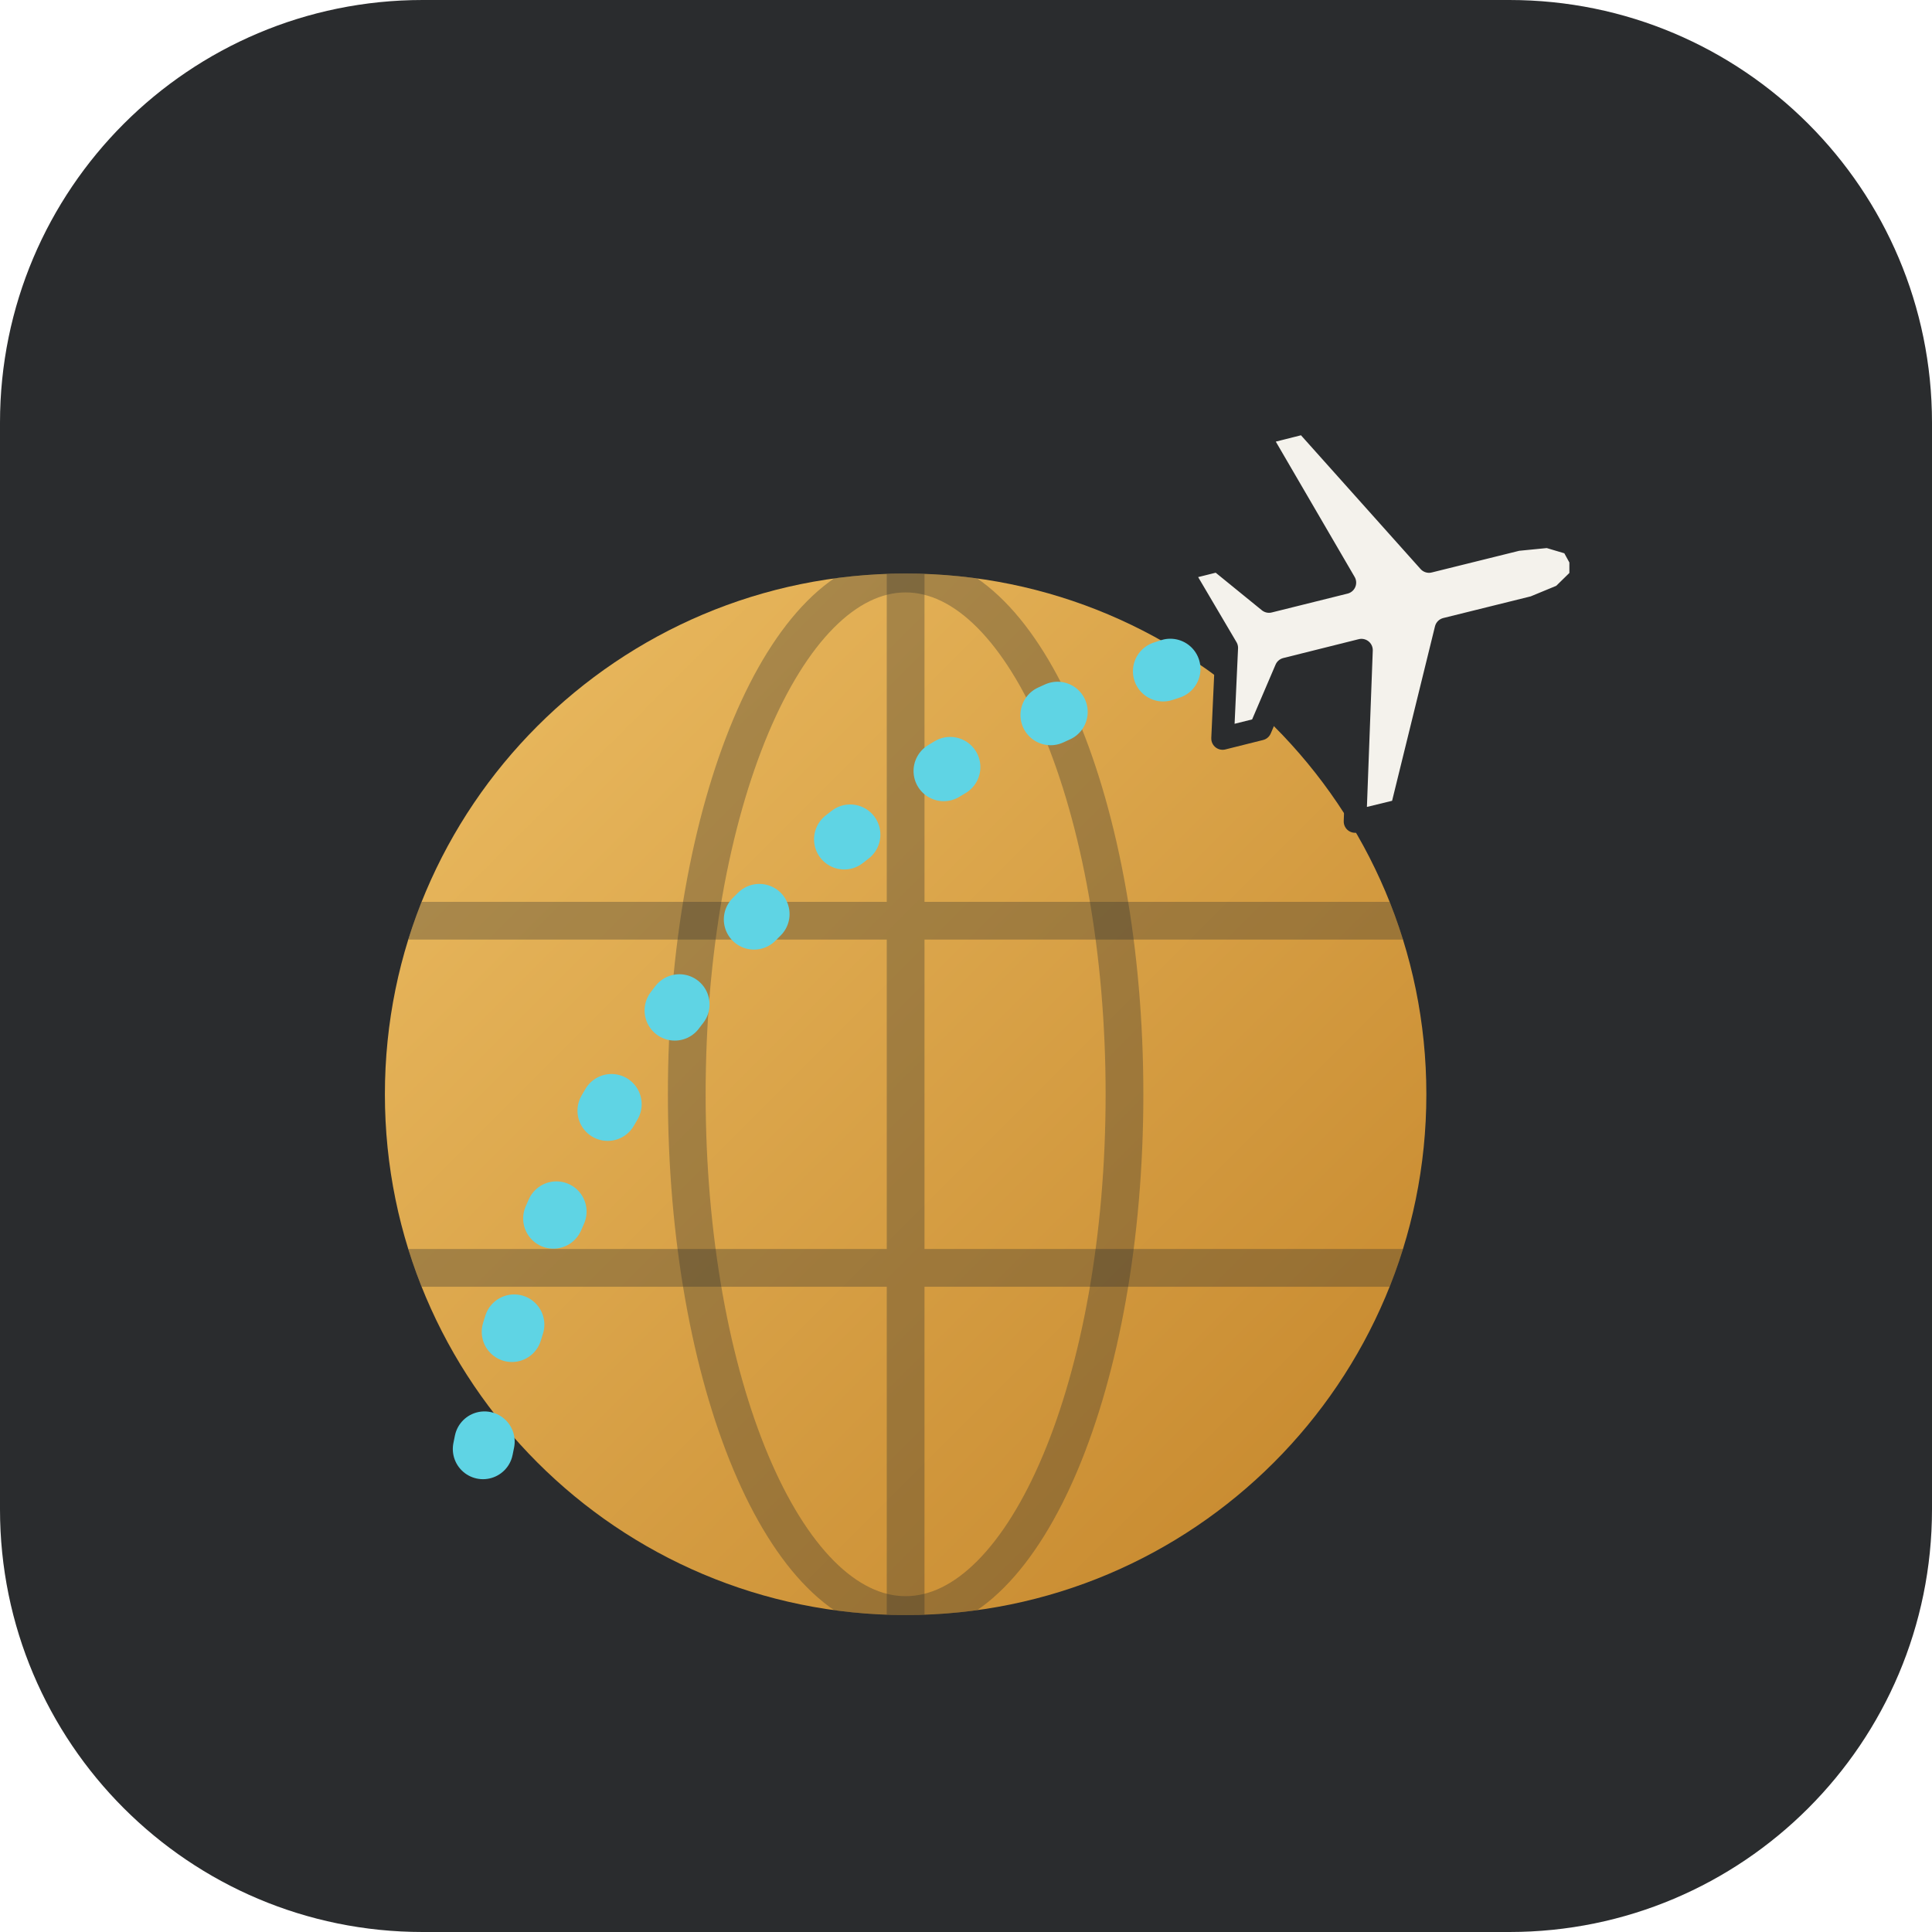
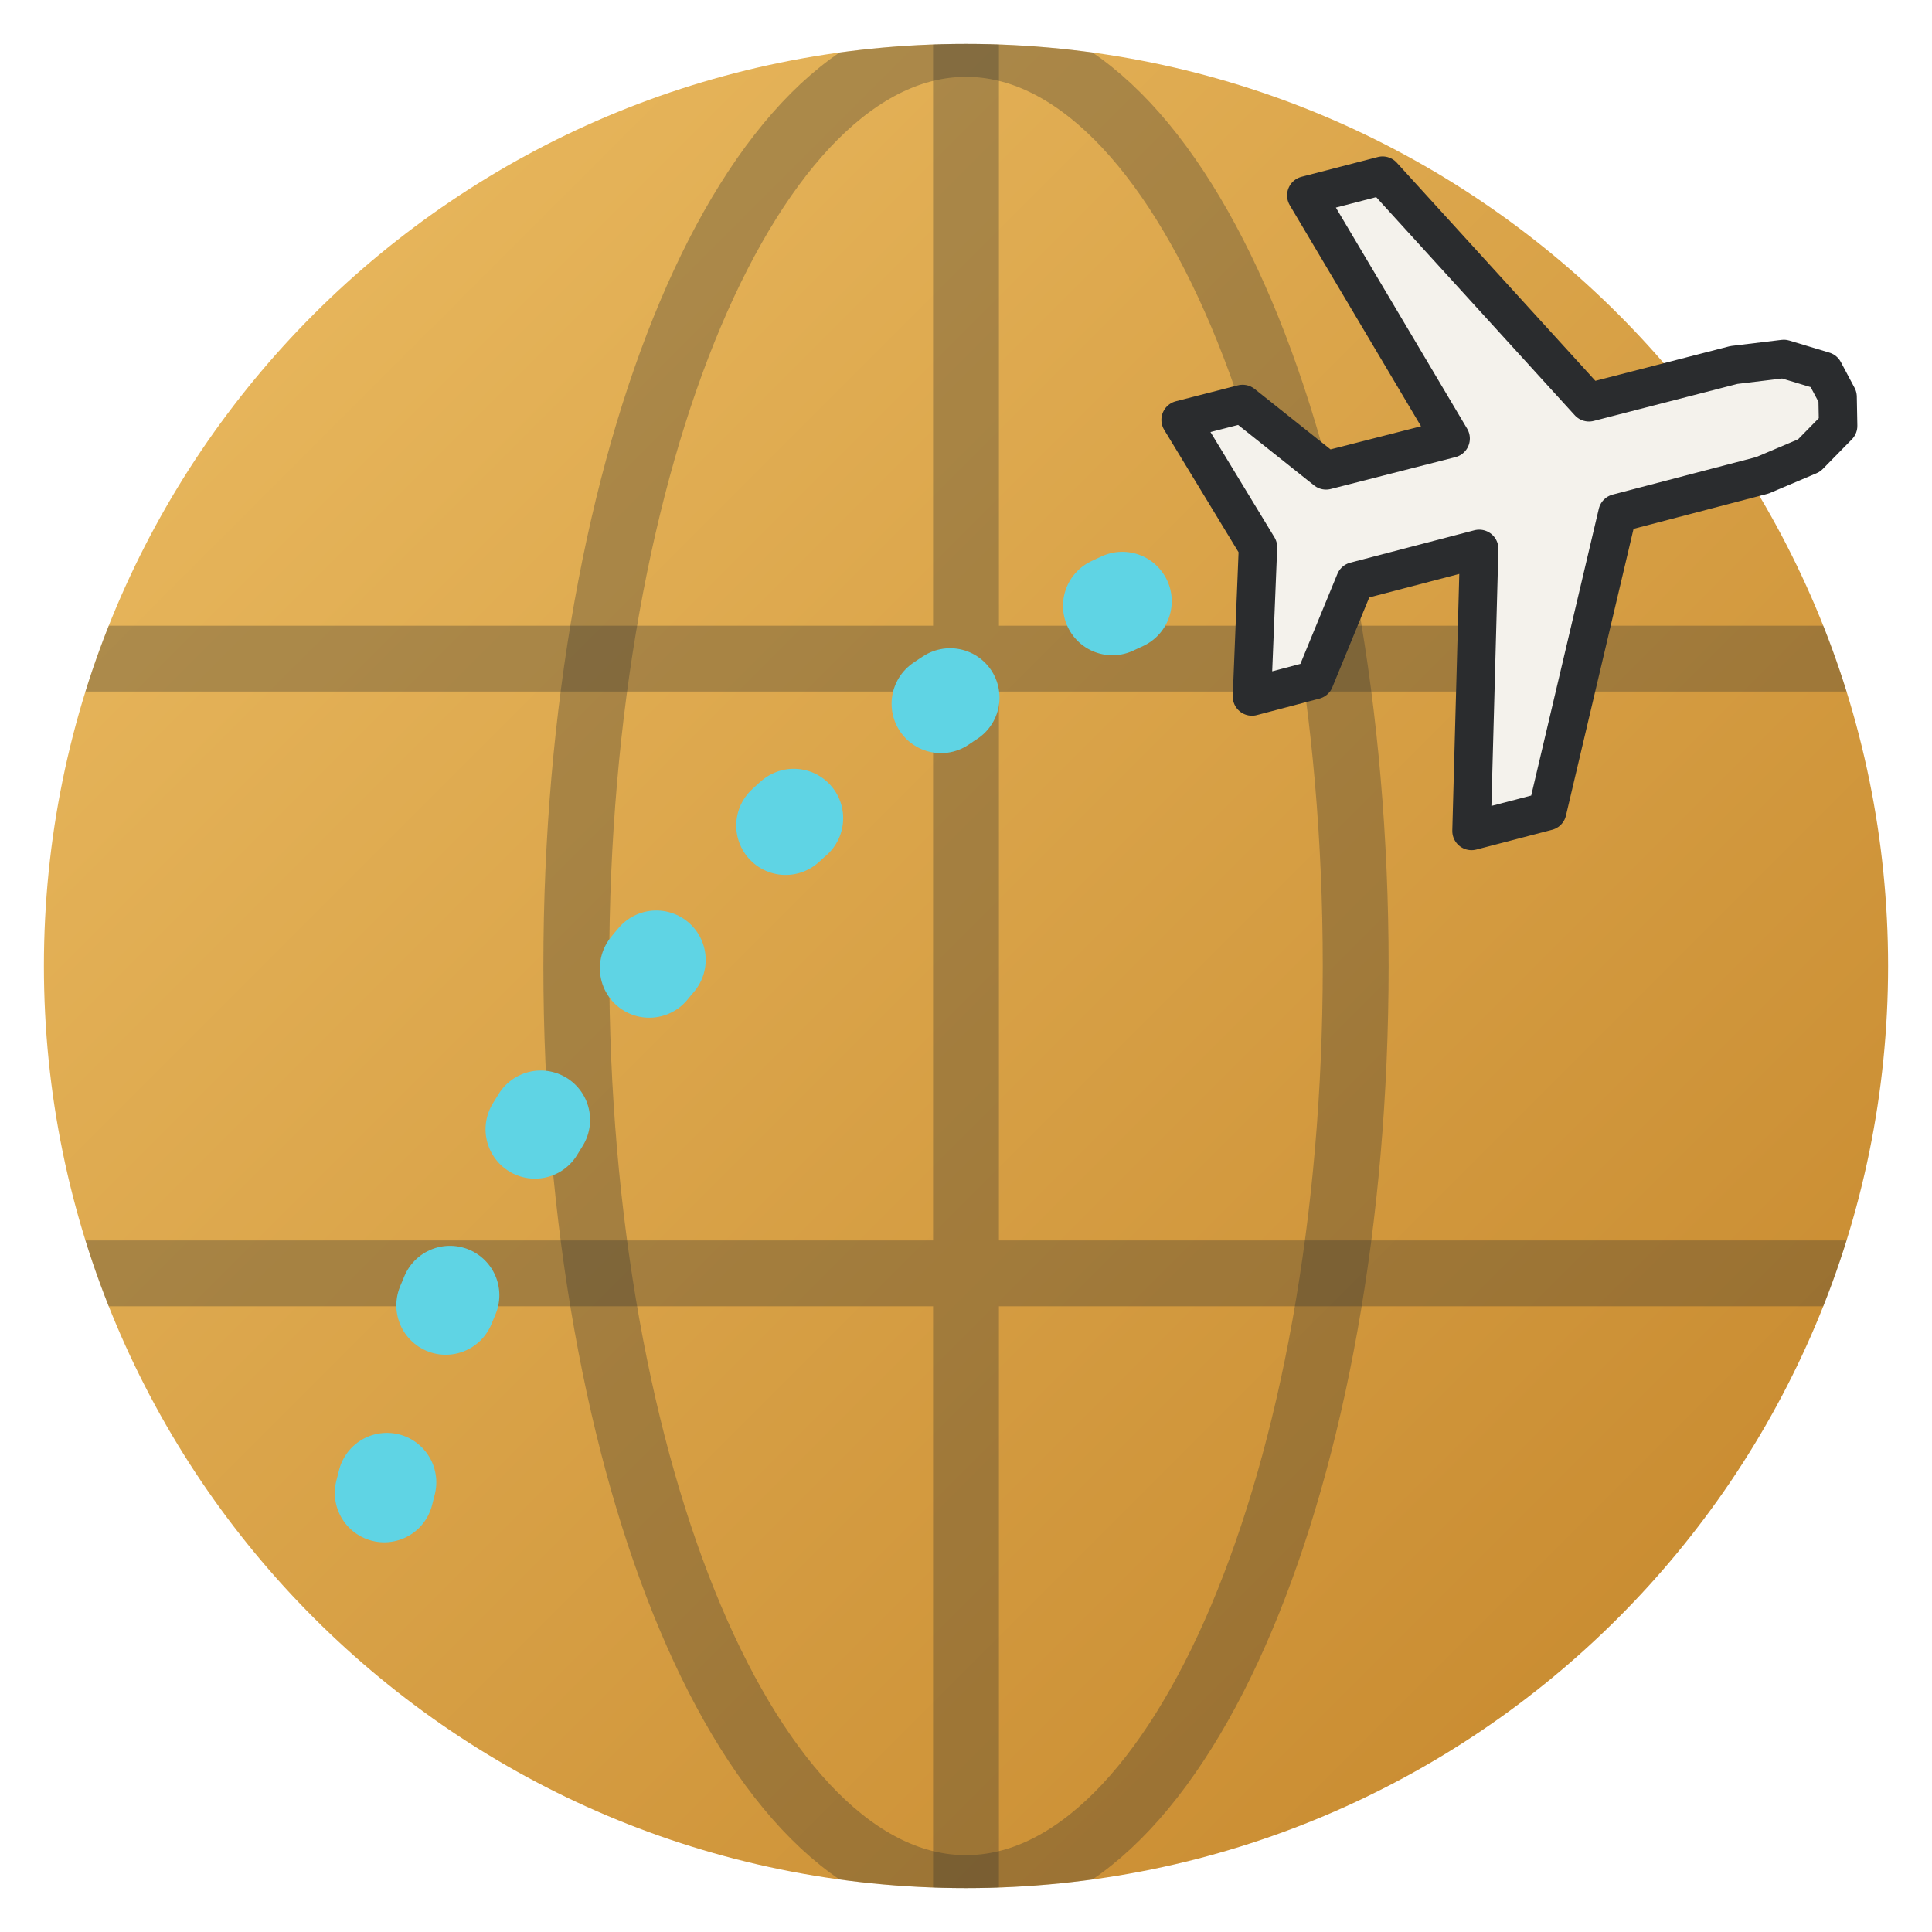
- <svg xmlns="http://www.w3.org/2000/svg" viewBox="0 0 512 512">
+ <svg xmlns="http://www.w3.org/2000/svg" viewBox="80 80 352 352">
  <defs>
    <linearGradient id="globe" x1="0" y1="0" x2="1" y2="1">
      <stop offset="0" stop-color="#ecbd63" />
      <stop offset="1" stop-color="#c4852a" />
    </linearGradient>
    <clipPath id="sphere">
-       <circle cx="240" cy="290" r="138" />
+       <circle cx="256" cy="256" r="168" />
    </clipPath>
  </defs>
-   <rect width="512" height="512" rx="112" fill="#2a2c2e" />
-   <circle cx="240" cy="290" r="138" fill="url(#globe)" />
-   <g clip-path="url(#sphere)" fill="none" stroke="#2a2c2e" stroke-opacity="0.32" stroke-width="10">
-     <ellipse cx="240" cy="290" rx="58" ry="138" />
-     <path d="M240 152v276M102 244h276M102 336h276" />
+   <circle cx="256" cy="256" r="168" fill="url(#globe)" />
+   <g clip-path="url(#sphere)" fill="none" stroke="#2a2c2e" stroke-opacity="0.3" stroke-width="12">
+     <ellipse cx="256" cy="256" rx="71" ry="168" />
+     <path d="M256 88V424M88 200H424M88 312H424" />
  </g>
-   <path d="M128 384C150 270 230 188 356 166" fill="none" stroke="#5fd4e4" stroke-width="16" stroke-linecap="round" stroke-dasharray="2 30" />
-   <path fill="#f4f2ec" stroke="#2a2c2e" stroke-width="6" stroke-linejoin="round" d="M418.9 148.3 L418.9 153.1 L414.1 157.8 L406.6 160.9 L383.2 166.7 L371.4 214.7 L359.1 217.7 L360.8 172.3 L340.8 177.3 L334.0 193.2 L324.0 195.7 L325.1 171.7 L312.9 151.0 L322.9 148.5 L336.3 159.4 L356.4 154.4 L333.5 115.1 L345.8 112.0 L378.7 148.8 L402.1 143.0 L410.2 142.2 L416.6 144.1Z" />
+   <path d="M150 352C172 262 245 196 322 176" fill="none" stroke="#5fd4e4" stroke-width="18" stroke-linecap="round" stroke-dasharray="2 34" />
+   <path fill="#f4f2ec" stroke="#2a2c2e" stroke-width="7" stroke-linejoin="round" d="M414.8 152.3 L414.9 157.6 L409.6 163 L401.1 166.6 L374.7 173.5 L361.9 227.8 L348.1 231.4 L349.5 180 L326.9 185.9 L319.5 203.9 L308.1 206.9 L309.2 179.7 L295.1 156.5 L306.4 153.6 L321.6 165.7 L344.3 159.9 L318 115.6 L331.9 112 L369.5 153.3 L395.9 146.5 L405 145.4 L412.3 147.6Z" />
</svg>
